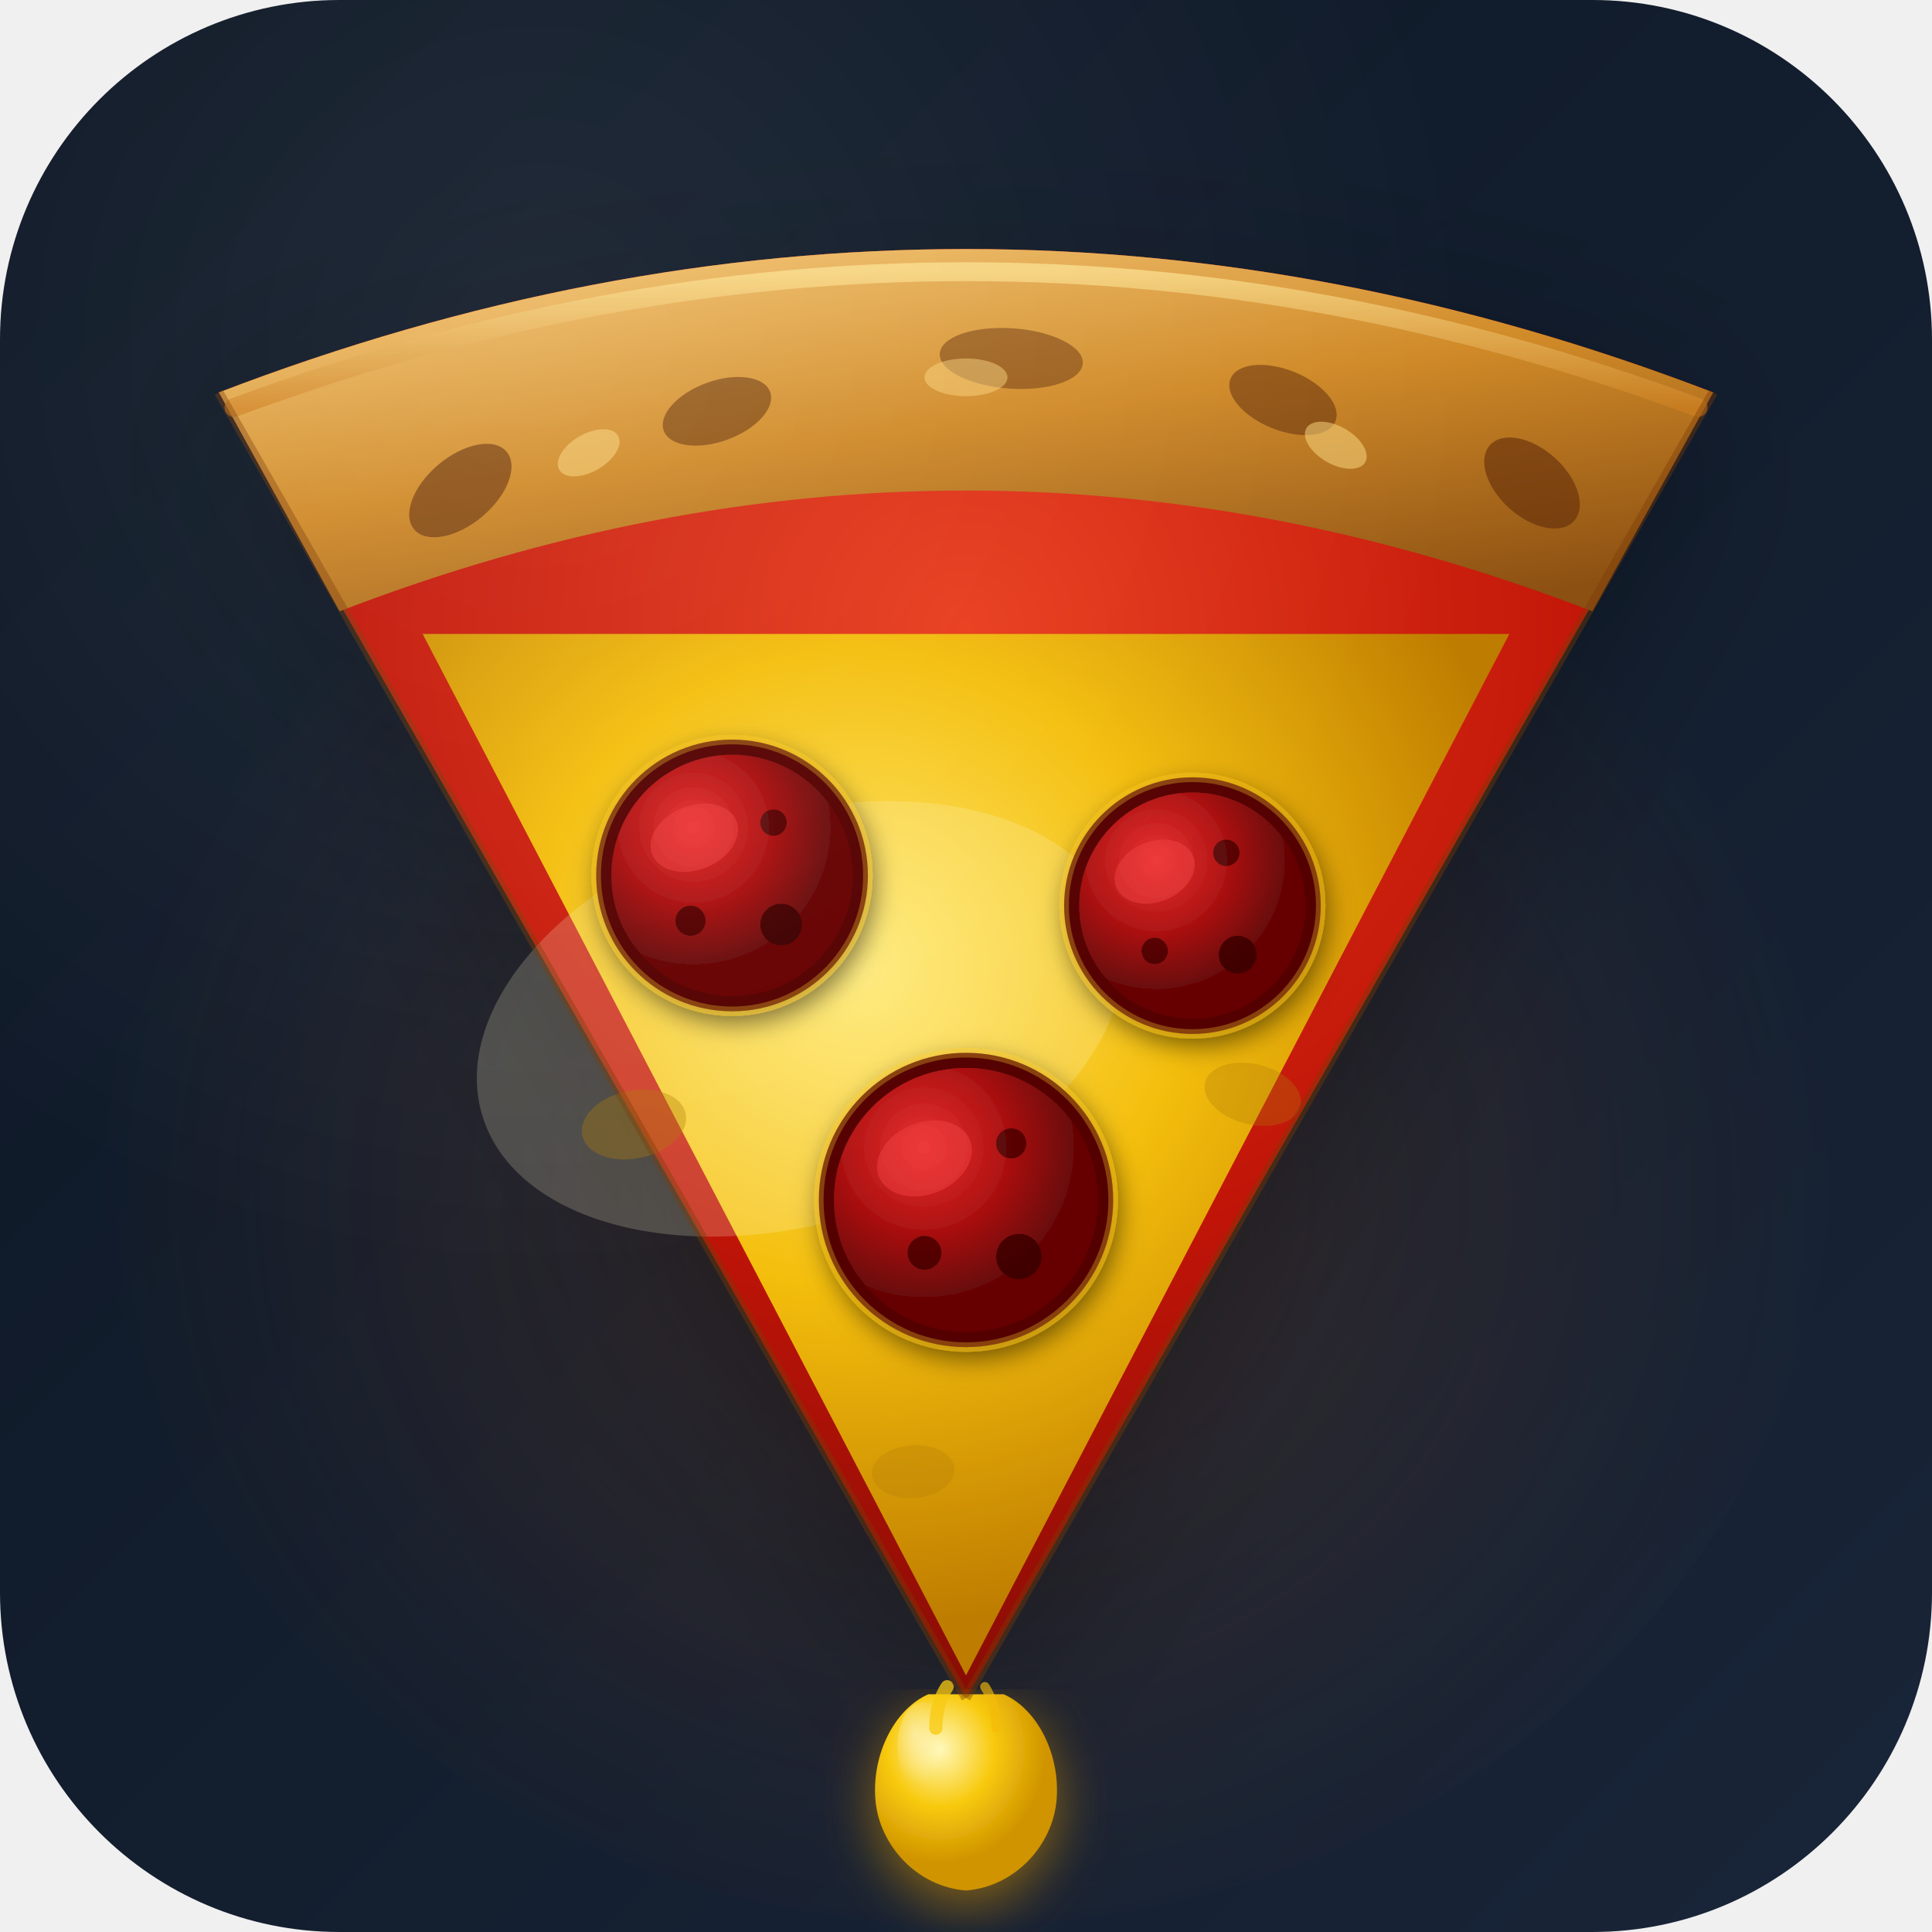
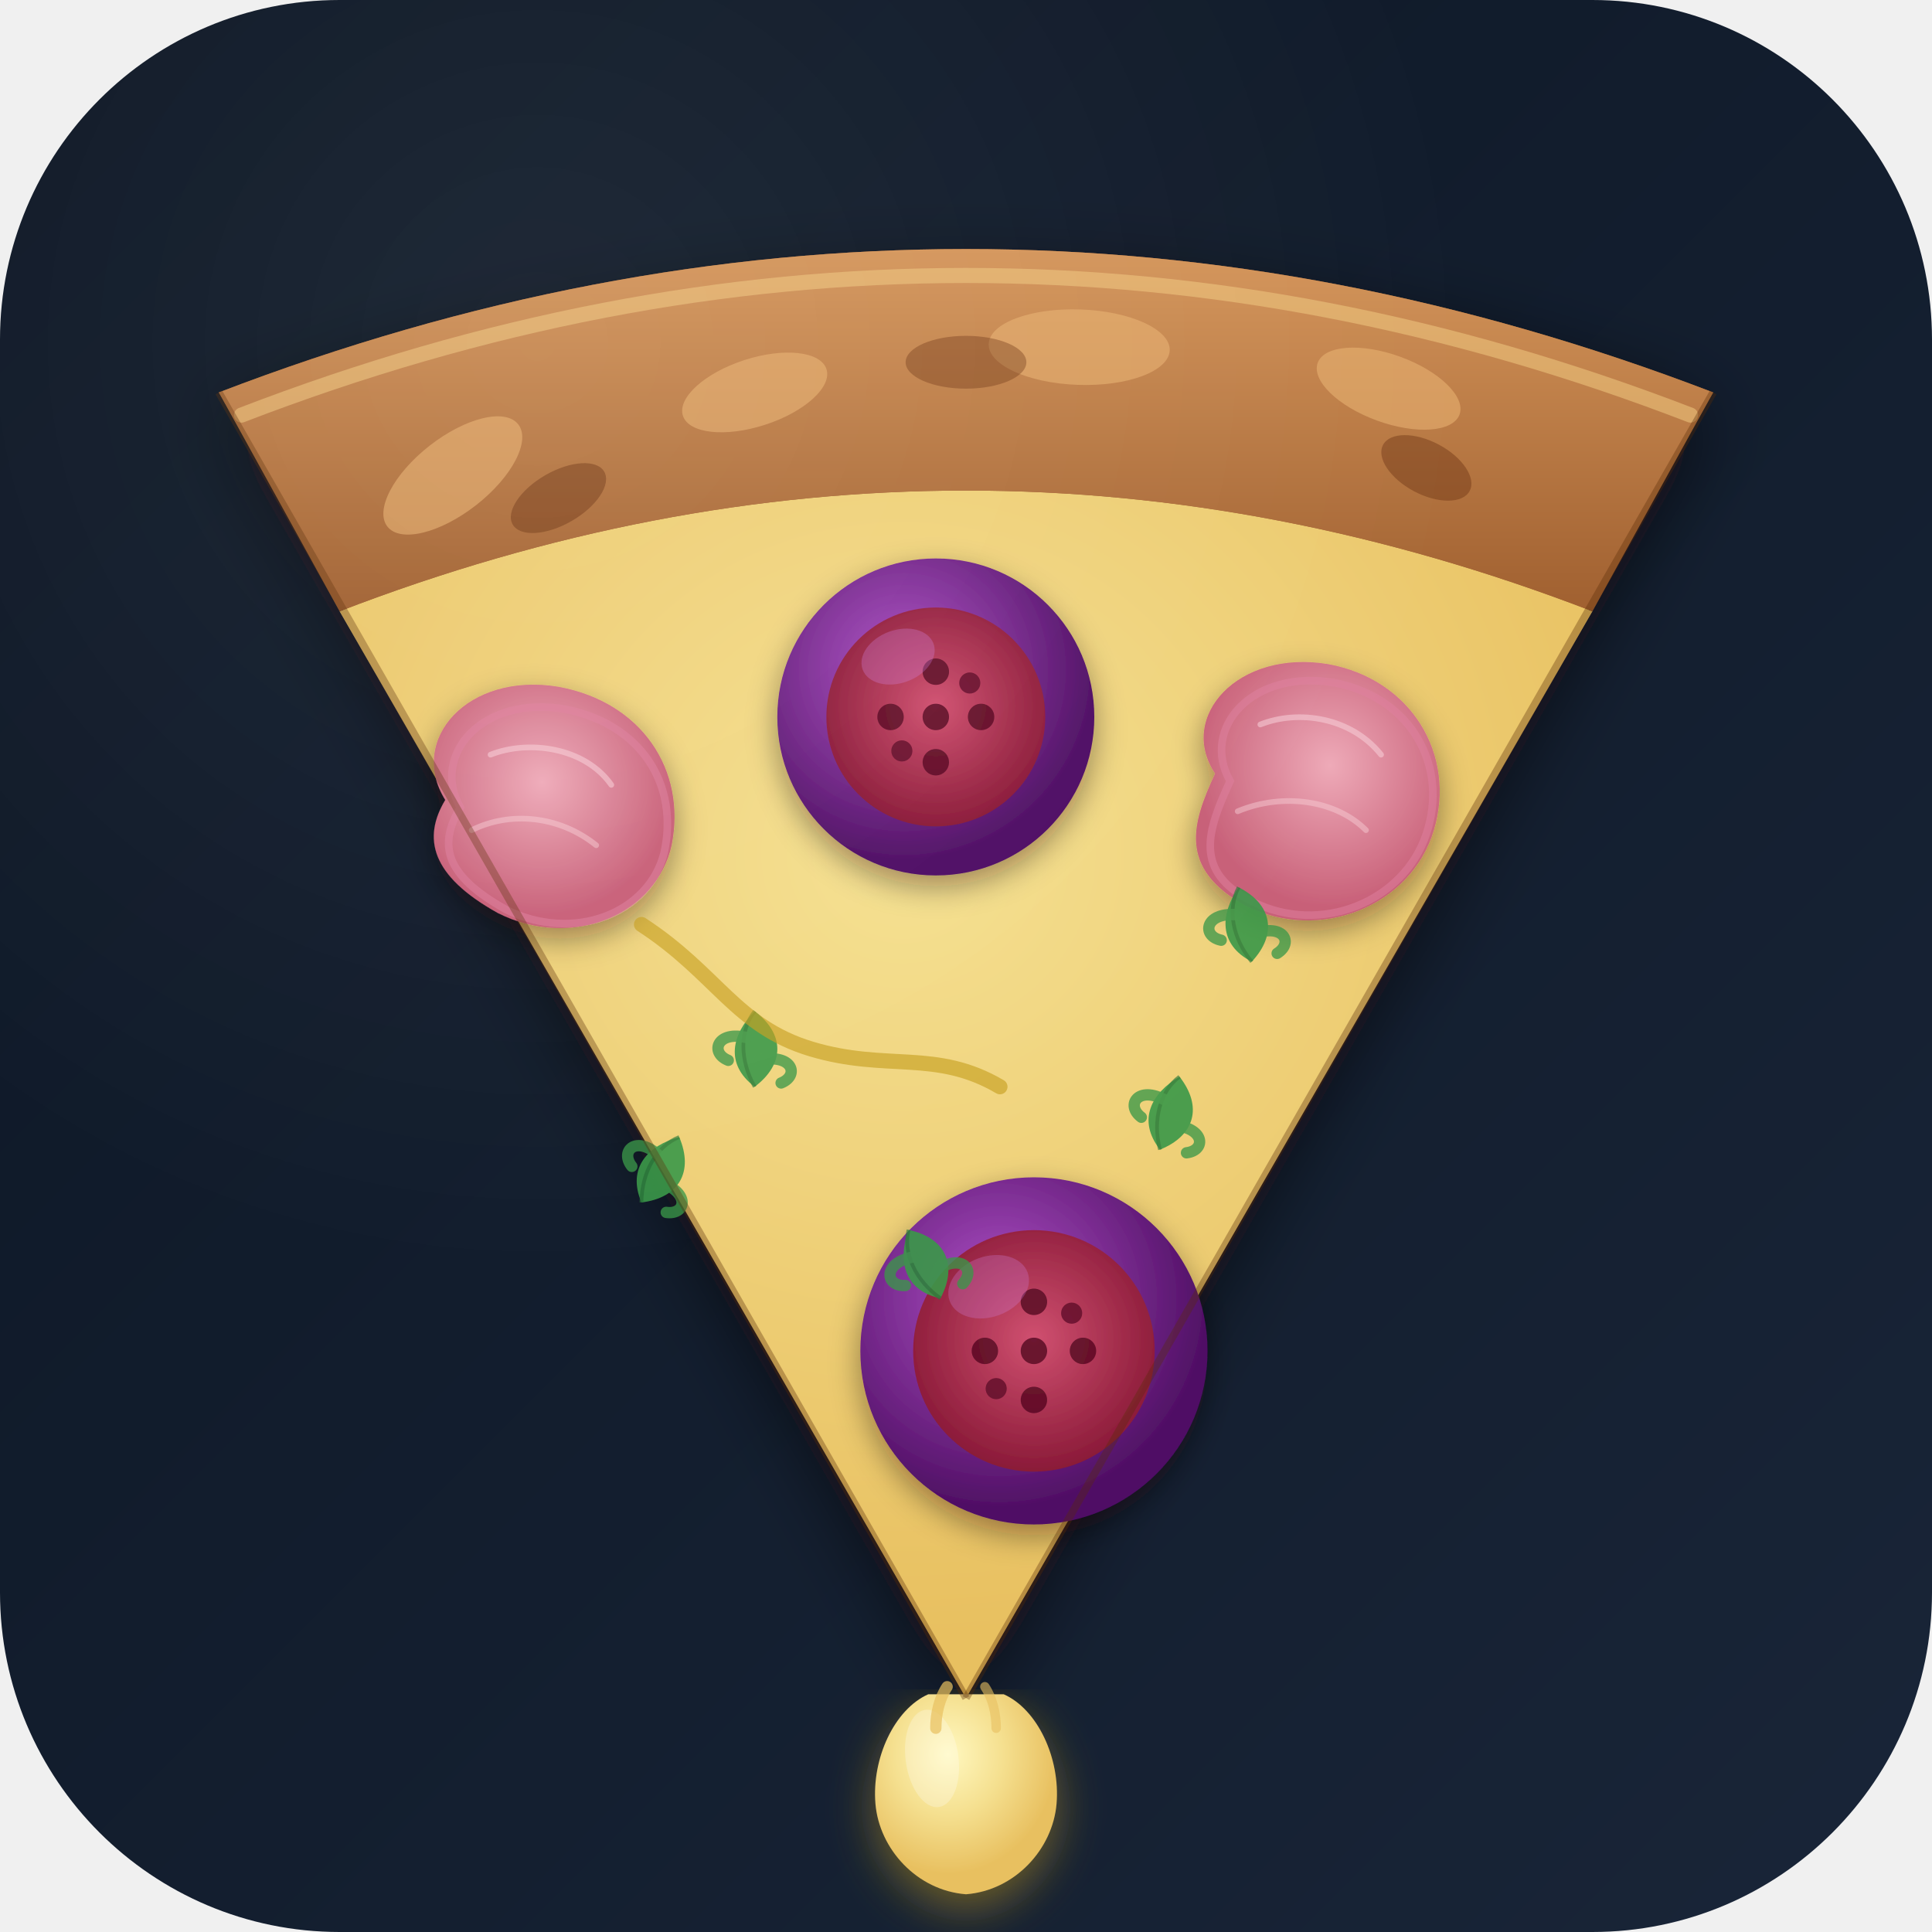
<svg xmlns="http://www.w3.org/2000/svg" width="512" height="512">
  <defs>
    <linearGradient id="bg" x1="0%" y1="0%" x2="100%" y2="100%">
      <stop offset="0%" stop-color="#0c1624" />
      <stop offset="100%" stop-color="#192538" />
    </linearGradient>
-     <linearGradient id="crustFill" x1="20%" y1="0%" x2="80%" y2="100%">
-       <stop offset="0%" stop-color="#f2c26e" />
-       <stop offset="48%" stop-color="#d08a28" />
-       <stop offset="100%" stop-color="#8c5012" />
+     <linearGradient id="crust-grad" x1="0%" y1="0%" x2="0%" y2="100%">
+       <stop offset="0%" stop-color="#d4955a" />
+       <stop offset="100%" stop-color="#a06030" />
    </linearGradient>
-     <linearGradient id="crustRim" x1="0%" y1="0%" x2="0%" y2="100%">
-       <stop offset="0%" stop-color="#ffe898" />
-       <stop offset="100%" stop-color="#cf8020" />
-     </linearGradient>
-     <radialGradient id="sauceFill" cx="50%" cy="26%" r="74%">
-       <stop offset="0%" stop-color="#e83c1c" />
-       <stop offset="60%" stop-color="#c01408" />
-       <stop offset="100%" stop-color="#880c04" />
+     <radialGradient id="cheese-grad" cx="45%" cy="30%" r="65%">
+       <stop offset="0%" stop-color="#f5e090" />
+       <stop offset="100%" stop-color="#e8c060" />
    </radialGradient>
-     <radialGradient id="cheeseFill" cx="40%" cy="32%" r="64%">
-       <stop offset="0%" stop-color="#ffe86a" />
-       <stop offset="48%" stop-color="#f4be0c" />
-       <stop offset="100%" stop-color="#be7c00" />
+     <radialGradient id="drip-grad" cx="40%" cy="30%" r="60%">
+       <stop offset="0%" stop-color="#fff8c0" />
+       <stop offset="50%" stop-color="#f5e090" />
+       <stop offset="100%" stop-color="#e8c060" />
    </radialGradient>
-     <radialGradient id="dripFill" cx="36%" cy="28%" r="58%">
-       <stop offset="0%" stop-color="#fff8b8" />
-       <stop offset="50%" stop-color="#f8ca10" />
-       <stop offset="100%" stop-color="#d09400" />
+     <radialGradient id="pros1" cx="45%" cy="40%" r="55%">
+       <stop offset="0%" stop-color="#eeaab8" />
+       <stop offset="100%" stop-color="#c86078" />
    </radialGradient>
-     <radialGradient id="pepFill" cx="34%" cy="30%" r="58%">
-       <stop offset="0%" stop-color="#ec3030" />
-       <stop offset="52%" stop-color="#b01212" />
-       <stop offset="100%" stop-color="#660606" />
+     <radialGradient id="pros2" cx="55%" cy="40%" r="55%">
+       <stop offset="0%" stop-color="#eeaab8" />
+       <stop offset="100%" stop-color="#c86078" />
    </radialGradient>
-     <radialGradient id="warmGlow" cx="50%" cy="54%" r="50%">
-       <stop offset="0%" stop-color="#d86010" stop-opacity="0.18" />
-       <stop offset="100%" stop-color="#d86010" stop-opacity="0" />
+     <radialGradient id="fig1-skin" cx="40%" cy="35%" r="60%">
+       <stop offset="0%" stop-color="#b050c8" />
+       <stop offset="100%" stop-color="#501065" />
+     </radialGradient>
+     <radialGradient id="fig1-flesh" cx="50%" cy="45%" r="55%">
+       <stop offset="0%" stop-color="#d05070" />
+       <stop offset="100%" stop-color="#8a1a38" />
+     </radialGradient>
+     <radialGradient id="fig2-skin" cx="40%" cy="35%" r="60%">
+       <stop offset="0%" stop-color="#b050c8" />
+       <stop offset="100%" stop-color="#501065" />
+     </radialGradient>
+     <radialGradient id="fig2-flesh" cx="50%" cy="45%" r="55%">
+       <stop offset="0%" stop-color="#d05070" />
+       <stop offset="100%" stop-color="#8a1a38" />
    </radialGradient>
    <radialGradient id="iconShine" cx="28%" cy="18%" r="48%">
-       <stop offset="0%" stop-color="#ffffff" stop-opacity="0.08" />
+       <stop offset="0%" stop-color="#ffffff" stop-opacity="0.07" />
      <stop offset="100%" stop-color="#ffffff" stop-opacity="0" />
    </radialGradient>
-     <radialGradient id="dripHighlight" cx="32%" cy="28%" r="50%">
-       <stop offset="0%" stop-color="#ffffff" stop-opacity="0.55" />
-       <stop offset="100%" stop-color="#ffffff" stop-opacity="0" />
-     </radialGradient>
-     <filter id="sliceShadow" x="-14%" y="-10%" width="128%" height="130%">
-       <feDropShadow dx="0" dy="10" stdDeviation="22" flood-color="#000000" flood-opacity="0.72" />
+     <filter id="sliceShadow" x="-16%" y="-10%" width="132%" height="132%">
+       <feDropShadow dx="0" dy="6" stdDeviation="10" flood-color="#1a0505" flood-opacity="0.55" />
    </filter>
-     <filter id="pepShadow" x="-24%" y="-24%" width="148%" height="148%">
-       <feDropShadow dx="1" dy="2.5" stdDeviation="3.5" flood-color="#000000" flood-opacity="0.55" />
+     <filter id="toppingShadow" x="-20%" y="-20%" width="140%" height="140%">
+       <feDropShadow dx="0" dy="3" stdDeviation="4" flood-color="#1a0505" flood-opacity="0.40" />
    </filter>
    <filter id="dripGlow" x="-30%" y="-10%" width="160%" height="140%">
-       <feDropShadow dx="0" dy="4" stdDeviation="7" flood-color="#d09000" flood-opacity="0.6" />
+       <feDropShadow dx="0" dy="4" stdDeviation="6" flood-color="#c8a020" flood-opacity="0.5" />
    </filter>
  </defs>
  <rect width="512" height="512" rx="90" fill="url(#bg)" />
-   <ellipse cx="256" cy="300" rx="230" ry="210" fill="url(#warmGlow)" />
-   <path d="M 58,104 Q 256,28 454,104 L 256,450 Z" fill="#a05808" opacity="0.4" filter="url(#sliceShadow)" />
-   <path d="M 58,104 Q 256,28 454,104 L 256,450 Z" fill="url(#sauceFill)" />
-   <path d="M 58,104  Q 256,28  454,104          L 422,162 Q 256,98   90,162 Z" fill="url(#crustFill)" />
-   <path d="M 62,108 Q 256,36 450,108" fill="none" stroke="url(#crustRim)" stroke-width="5" stroke-linecap="round" opacity="0.65" />
-   <ellipse cx="122" cy="130" rx="16" ry="9" fill="#5e2a08" opacity="0.58" transform="rotate(-40,122,130)" />
-   <ellipse cx="190" cy="109" rx="15" ry="8" fill="#5e2a08" opacity="0.52" transform="rotate(-20,190,109)" />
-   <ellipse cx="268" cy="95" rx="19" ry="8" fill="#5e2a08" opacity="0.46" transform="rotate( 4,268, 95)" />
-   <ellipse cx="340" cy="106" rx="15" ry="8" fill="#5e2a08" opacity="0.52" transform="rotate(22,340,106)" />
-   <ellipse cx="406" cy="128" rx="15" ry="9" fill="#5e2a08" opacity="0.58" transform="rotate(42,406,128)" />
-   <ellipse cx="156" cy="120" rx="9" ry="5" fill="#fcd880" opacity="0.52" transform="rotate(-30,156,120)" />
-   <ellipse cx="256" cy="100" rx="11" ry="5" fill="#fcd880" opacity="0.46" />
-   <ellipse cx="354" cy="118" rx="9" ry="5" fill="#fcd880" opacity="0.52" transform="rotate(30,354,118)" />
-   <path d="M 112,168 L 400,168 L 256,444 Z" fill="url(#cheeseFill)" />
-   <ellipse cx="212" cy="270" rx="88" ry="54" fill="#fff8d0" opacity="0.20" transform="rotate(-17,212,270)" />
-   <ellipse cx="168" cy="298" rx="14" ry="9" fill="#b07a06" opacity="0.35" transform="rotate(-12,168,298)" />
-   <ellipse cx="332" cy="290" rx="13" ry="8" fill="#b07a06" opacity="0.32" transform="rotate( 14,332,290)" />
-   <ellipse cx="242" cy="390" rx="11" ry="7" fill="#b07a06" opacity="0.28" transform="rotate( -4,242,390)" />
-   <g filter="url(#pepShadow)">
-     <circle cx="194" cy="232" r="36" fill="#540404" />
-     <circle cx="194" cy="232" r="32" fill="url(#pepFill)" />
-     <ellipse cx="184" cy="222" rx="12" ry="8.5" fill="#f04040" opacity="0.50" transform="rotate(-22,184,222)" />
-     <circle cx="207" cy="245" r="5.5" fill="#360202" opacity="0.78" />
-     <circle cx="183" cy="244" r="4" fill="#360202" opacity="0.68" />
-     <circle cx="205" cy="218" r="3.5" fill="#360202" opacity="0.68" />
-     <circle cx="194" cy="232" r="36" fill="none" stroke="#f8c212" stroke-width="2.5" opacity="0.32" />
+   <g filter="url(#sliceShadow)">
+     <path d="M 58,104 Q 256,28 454,104 L 256,450 Z" fill="#a06030" />
  </g>
-   <g filter="url(#pepShadow)">
-     <circle cx="316" cy="240" r="34" fill="#540404" />
-     <circle cx="316" cy="240" r="30" fill="url(#pepFill)" />
-     <ellipse cx="306" cy="231" rx="11" ry="8" fill="#f04040" opacity="0.50" transform="rotate(-22,306,231)" />
-     <circle cx="328" cy="253" r="5" fill="#360202" opacity="0.78" />
-     <circle cx="306" cy="252" r="3.5" fill="#360202" opacity="0.68" />
-     <circle cx="325" cy="226" r="3.5" fill="#360202" opacity="0.68" />
-     <circle cx="316" cy="240" r="34" fill="none" stroke="#f8c212" stroke-width="2.5" opacity="0.32" />
+   <path d="M 90,162 Q 256,98 422,162 L 256,450 Z" fill="url(#cheese-grad)" />
+   <path d="M 58,104 Q 256,28 454,104 L 422,162 Q 256,98 90,162 Z" fill="url(#crust-grad)" />
+   <ellipse cx="120" cy="126" rx="22" ry="10" fill="#e8b070" opacity="0.6" transform="rotate(-38,120,126)" />
+   <ellipse cx="200" cy="104" rx="20" ry="9" fill="#e8b070" opacity="0.6" transform="rotate(-18,200,104)" />
+   <ellipse cx="286" cy="92" rx="24" ry="10" fill="#e8b070" opacity="0.6" transform="rotate(2,286,92)" />
+   <ellipse cx="368" cy="103" rx="20" ry="9" fill="#e8b070" opacity="0.6" transform="rotate(20,368,103)" />
+   <ellipse cx="148" cy="132" rx="14" ry="7" fill="#6a3010" opacity="0.45" transform="rotate(-30,148,132)" />
+   <ellipse cx="256" cy="96" rx="16" ry="7" fill="#6a3010" opacity="0.38" transform="rotate(0,256,96)" />
+   <ellipse cx="378" cy="124" rx="13" ry="7" fill="#6a3010" opacity="0.42" transform="rotate(28,378,124)" />
+   <path d="M 64,110 Q 256,36 448,110" fill="none" stroke="#f0c880" stroke-width="4" stroke-linecap="round" opacity="0.55" />
+   <g filter="url(#toppingShadow)">
+     <path d="M 118,212 C 108,196 124,178 148,182 C 170,186 182,204 178,224            C 174,242 152,252 132,242 C 114,232 112,222 118,212 Z" fill="url(#pros1)" />
+     <path d="M 122,214 C 114,200 128,184 150,188 C 170,192 180,208 176,226            C 172,242 152,250 134,241 C 118,232 116,224 122,214 Z" fill="none" stroke="#e080a0" stroke-width="2" opacity="0.5" />
+     <path d="M 130,200 C 140,196 155,198 162,208" fill="none" stroke="#f8d0d8" stroke-width="1.5" opacity="0.55" stroke-linecap="round" />
+     <path d="M 125,220 C 135,215 148,216 158,224" fill="none" stroke="#f8d0d8" stroke-width="1.5" opacity="0.45" stroke-linecap="round" />
  </g>
-   <g filter="url(#pepShadow)">
-     <circle cx="256" cy="318" r="39" fill="#540404" />
-     <circle cx="256" cy="318" r="35" fill="url(#pepFill)" />
-     <ellipse cx="245" cy="307" rx="13" ry="9.5" fill="#f04040" opacity="0.50" transform="rotate(-22,245,307)" />
-     <circle cx="270" cy="333" r="6" fill="#360202" opacity="0.78" />
-     <circle cx="245" cy="332" r="4.5" fill="#360202" opacity="0.68" />
-     <circle cx="268" cy="303" r="4" fill="#360202" opacity="0.68" />
-     <circle cx="256" cy="318" r="39" fill="none" stroke="#f8c212" stroke-width="2.5" opacity="0.32" />
+   <g filter="url(#toppingShadow)">
+     <path d="M 322,205 C 312,190 328,172 352,176 C 374,180 386,200 380,220            C 374,240 350,250 330,240 C 312,230 316,218 322,205 Z" fill="url(#pros2)" />
+     <path d="M 326,207 C 318,193 332,177 354,181 C 374,185 384,203 378,221            C 372,239 350,248 332,239 C 316,231 320,220 326,207 Z" fill="none" stroke="#e080a0" stroke-width="2" opacity="0.5" />
+     <path d="M 334,192 C 344,188 358,190 366,200" fill="none" stroke="#f8d0d8" stroke-width="1.5" opacity="0.55" stroke-linecap="round" />
+     <path d="M 328,215 C 340,210 354,212 362,220" fill="none" stroke="#f8d0d8" stroke-width="1.5" opacity="0.45" stroke-linecap="round" />
  </g>
+   <g filter="url(#toppingShadow)">
+     <circle cx="248" cy="190" r="42" fill="url(#fig1-skin)" />
+     <circle cx="248" cy="190" r="29" fill="url(#fig1-flesh)" />
+     <circle cx="248" cy="190" r="3.5" fill="#5a0a25" opacity="0.85" />
+     <circle cx="260" cy="190" r="3.5" fill="#5a0a25" opacity="0.85" />
+     <circle cx="236" cy="190" r="3.5" fill="#5a0a25" opacity="0.85" />
+     <circle cx="248" cy="178" r="3.5" fill="#5a0a25" opacity="0.85" />
+     <circle cx="248" cy="202" r="3.5" fill="#5a0a25" opacity="0.85" />
+     <circle cx="257" cy="181" r="2.8" fill="#5a0a25" opacity="0.75" />
+     <circle cx="239" cy="199" r="2.8" fill="#5a0a25" opacity="0.75" />
+     <ellipse cx="238" cy="174" rx="10" ry="7" fill="#d080e0" opacity="0.3" transform="rotate(-20,238,174)" />
+   </g>
+   <g filter="url(#toppingShadow)">
+     <circle cx="274" cy="358" r="46" fill="url(#fig2-skin)" />
+     <circle cx="274" cy="358" r="32" fill="url(#fig2-flesh)" />
+     <circle cx="274" cy="358" r="3.5" fill="#5a0a25" opacity="0.85" />
+     <circle cx="287" cy="358" r="3.5" fill="#5a0a25" opacity="0.85" />
+     <circle cx="261" cy="358" r="3.5" fill="#5a0a25" opacity="0.85" />
+     <circle cx="274" cy="345" r="3.5" fill="#5a0a25" opacity="0.85" />
+     <circle cx="274" cy="371" r="3.5" fill="#5a0a25" opacity="0.85" />
+     <circle cx="284" cy="348" r="2.8" fill="#5a0a25" opacity="0.75" />
+     <circle cx="264" cy="368" r="2.8" fill="#5a0a25" opacity="0.75" />
+     <ellipse cx="262" cy="341" rx="11" ry="8" fill="#d080e0" opacity="0.28" transform="rotate(-20,262,341)" />
+   </g>
+   <g opacity="0.9">
+     <path d="M 200,268 C 194,274 192,282 200,288 C 208,282 208,274 200,268 Z" fill="#3a9848" />
+     <path d="M 200,268 C 196,273 196,281 200,288" fill="none" stroke="#2a7838" stroke-width="1" opacity="0.7" />
+     <path d="M 198,275 C 190,273 188,279 193,281" fill="none" stroke="#3a9848" stroke-width="3" stroke-linecap="round" opacity="0.85" />
+     <path d="M 201,281 C 210,279 212,285 207,287" fill="none" stroke="#3a9848" stroke-width="3" stroke-linecap="round" opacity="0.85" />
+   </g>
+   <g opacity="0.9" transform="rotate(15,310,295)">
+     <path d="M 310,285 C 304,291 302,299 310,305 C 318,299 318,291 310,285 Z" fill="#3a9848" />
+     <path d="M 310,285 C 306,290 306,298 310,305" fill="none" stroke="#2a7838" stroke-width="1" opacity="0.7" />
+     <path d="M 308,292 C 300,290 298,296 303,298" fill="none" stroke="#3a9848" stroke-width="3" stroke-linecap="round" opacity="0.85" />
+     <path d="M 311,298 C 320,296 322,302 317,304" fill="none" stroke="#3a9848" stroke-width="3" stroke-linecap="round" opacity="0.85" />
+   </g>
+   <g opacity="0.9" transform="rotate(-25,245,335)">
+     <path d="M 245,325 C 239,331 237,339 245,345 C 253,339 253,331 245,325 Z" fill="#3a9848" />
+     <path d="M 245,325 C 241,330 241,338 245,345" fill="none" stroke="#2a7838" stroke-width="1" opacity="0.7" />
+     <path d="M 243,332 C 235,330 233,336 238,338" fill="none" stroke="#3a9848" stroke-width="3" stroke-linecap="round" opacity="0.85" />
+     <path d="M 246,338 C 255,336 257,342 252,344" fill="none" stroke="#3a9848" stroke-width="3" stroke-linecap="round" opacity="0.85" />
+   </g>
+   <g opacity="0.9" transform="rotate(30,175,310)">
+     <path d="M 175,300 C 169,306 167,314 175,320 C 183,314 183,306 175,300 Z" fill="#3a9848" />
+     <path d="M 175,300 C 171,305 171,313 175,320" fill="none" stroke="#2a7838" stroke-width="1" opacity="0.7" />
+     <path d="M 173,307 C 165,305 163,311 168,313" fill="none" stroke="#3a9848" stroke-width="3" stroke-linecap="round" opacity="0.85" />
+     <path d="M 176,313 C 185,311 187,317 182,319" fill="none" stroke="#3a9848" stroke-width="3" stroke-linecap="round" opacity="0.85" />
+   </g>
+   <g opacity="0.9" transform="rotate(-10,330,245)">
+     <path d="M 330,235 C 324,241 322,249 330,255 C 338,249 338,241 330,235 Z" fill="#3a9848" />
+     <path d="M 330,235 C 326,240 326,248 330,255" fill="none" stroke="#2a7838" stroke-width="1" opacity="0.7" />
+     <path d="M 328,242 C 320,240 318,246 323,248" fill="none" stroke="#3a9848" stroke-width="3" stroke-linecap="round" opacity="0.85" />
+     <path d="M 331,248 C 340,246 342,252 337,254" fill="none" stroke="#3a9848" stroke-width="3" stroke-linecap="round" opacity="0.85" />
+   </g>
+   <path d="M 170,245 C 190,258 195,272 215,278 C 235,284 248,278 265,288" stroke="#c8a020" stroke-width="4" fill="none" opacity="0.65" stroke-linecap="round" />
  <g filter="url(#dripGlow)">
-     <path d="M 246,449            C 237,453 231,465 232,477            C 233,489 243,500 256,501            C 269,500 279,489 280,477            C 281,465 275,453 266,449 Z" fill="url(#dripFill)" />
-     <ellipse cx="246" cy="465" rx="8" ry="14" fill="url(#dripHighlight)" opacity="0.7" transform="rotate(-8,246,465)" />
+     <path d="M 246,449 C 237,453 231,466 232,478 C 233,490 243,501 256,502            C 269,501 279,490 280,478 C 281,466 275,453 266,449 Z" fill="url(#drip-grad)" />
+     <ellipse cx="247" cy="466" rx="7" ry="13" fill="white" opacity="0.25" transform="rotate(-8,247,466)" />
  </g>
-   <path d="M 251,447 C 249,450 248,454 248,458" stroke="#f8ca10" stroke-width="3.5" fill="none" stroke-linecap="round" opacity="0.75" />
-   <path d="M 261,447 C 263,450 264,454 264,458" stroke="#f4bc08" stroke-width="2.5" fill="none" stroke-linecap="round" opacity="0.65" />
-   <path d="M 58,104 L 256,450" stroke="#7a3a06" stroke-width="2.5" opacity="0.4" />
-   <path d="M 454,104 L 256,450" stroke="#7a3a06" stroke-width="2.5" opacity="0.4" />
+   <path d="M 251,447 C 249,450 248,454 248,458" stroke="#e8c060" stroke-width="3" fill="none" stroke-linecap="round" opacity="0.7" />
+   <path d="M 261,447 C 263,450 264,454 264,458" stroke="#e8c060" stroke-width="2.5" fill="none" stroke-linecap="round" opacity="0.6" />
+   <path d="M 58,104 L 256,450" stroke="#5a2a06" stroke-width="2" opacity="0.35" />
+   <path d="M 454,104 L 256,450" stroke="#5a2a06" stroke-width="2" opacity="0.35" />
  <rect width="512" height="512" rx="90" fill="url(#iconShine)" />
</svg>
